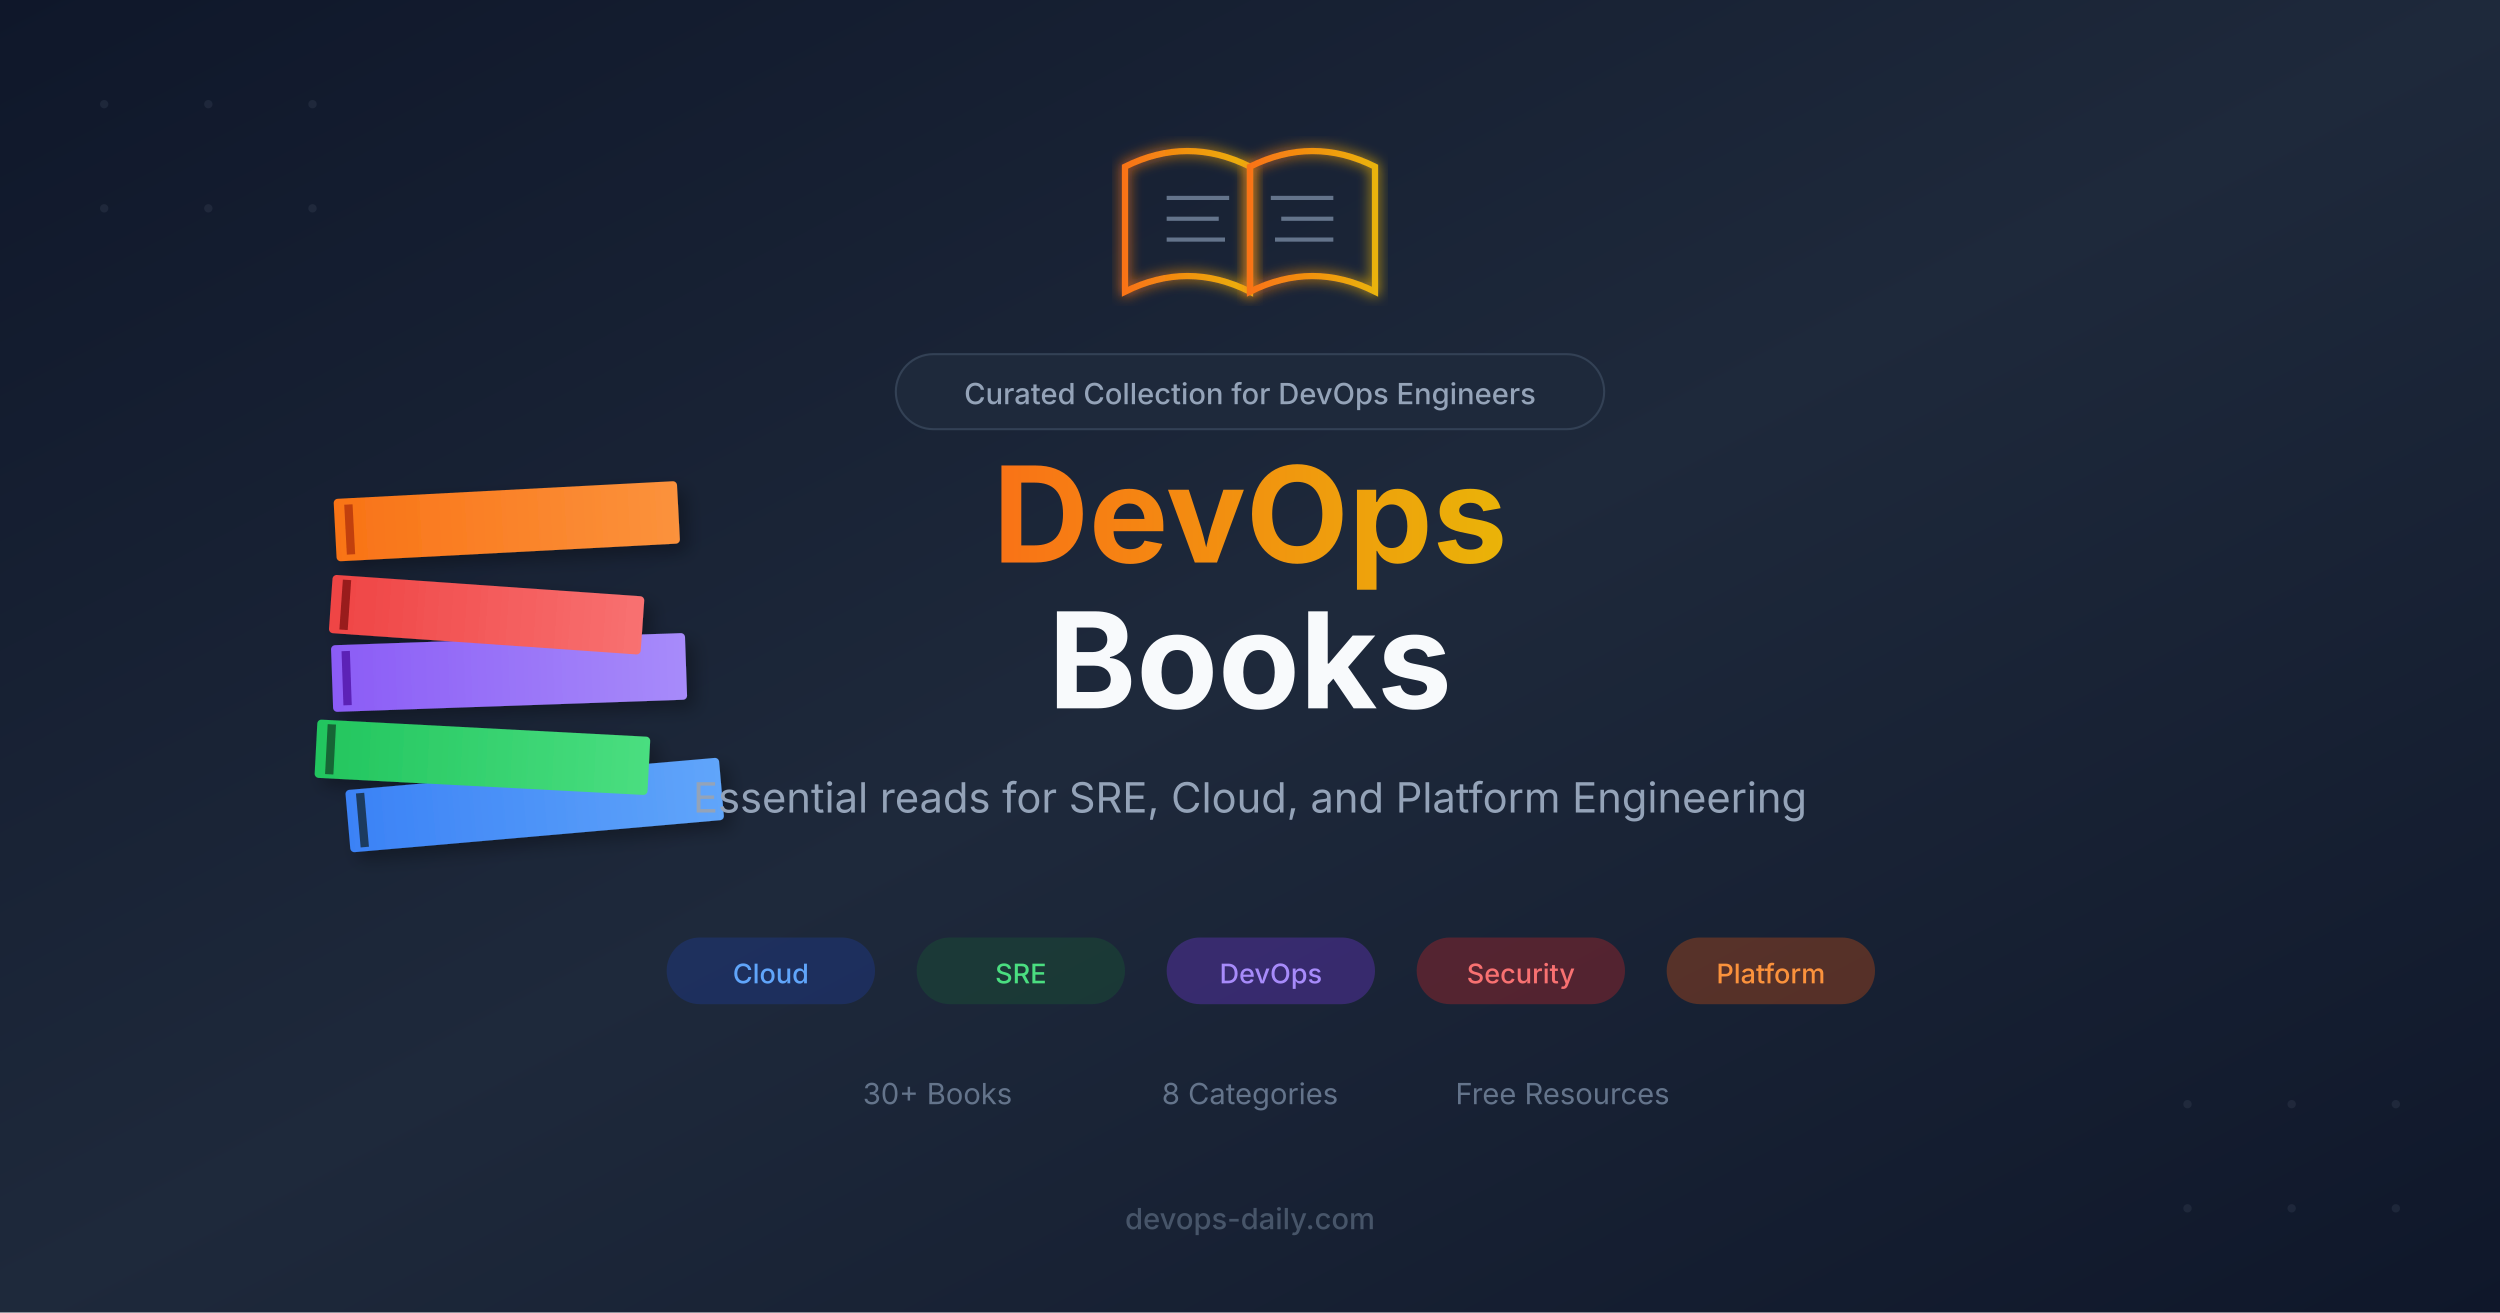
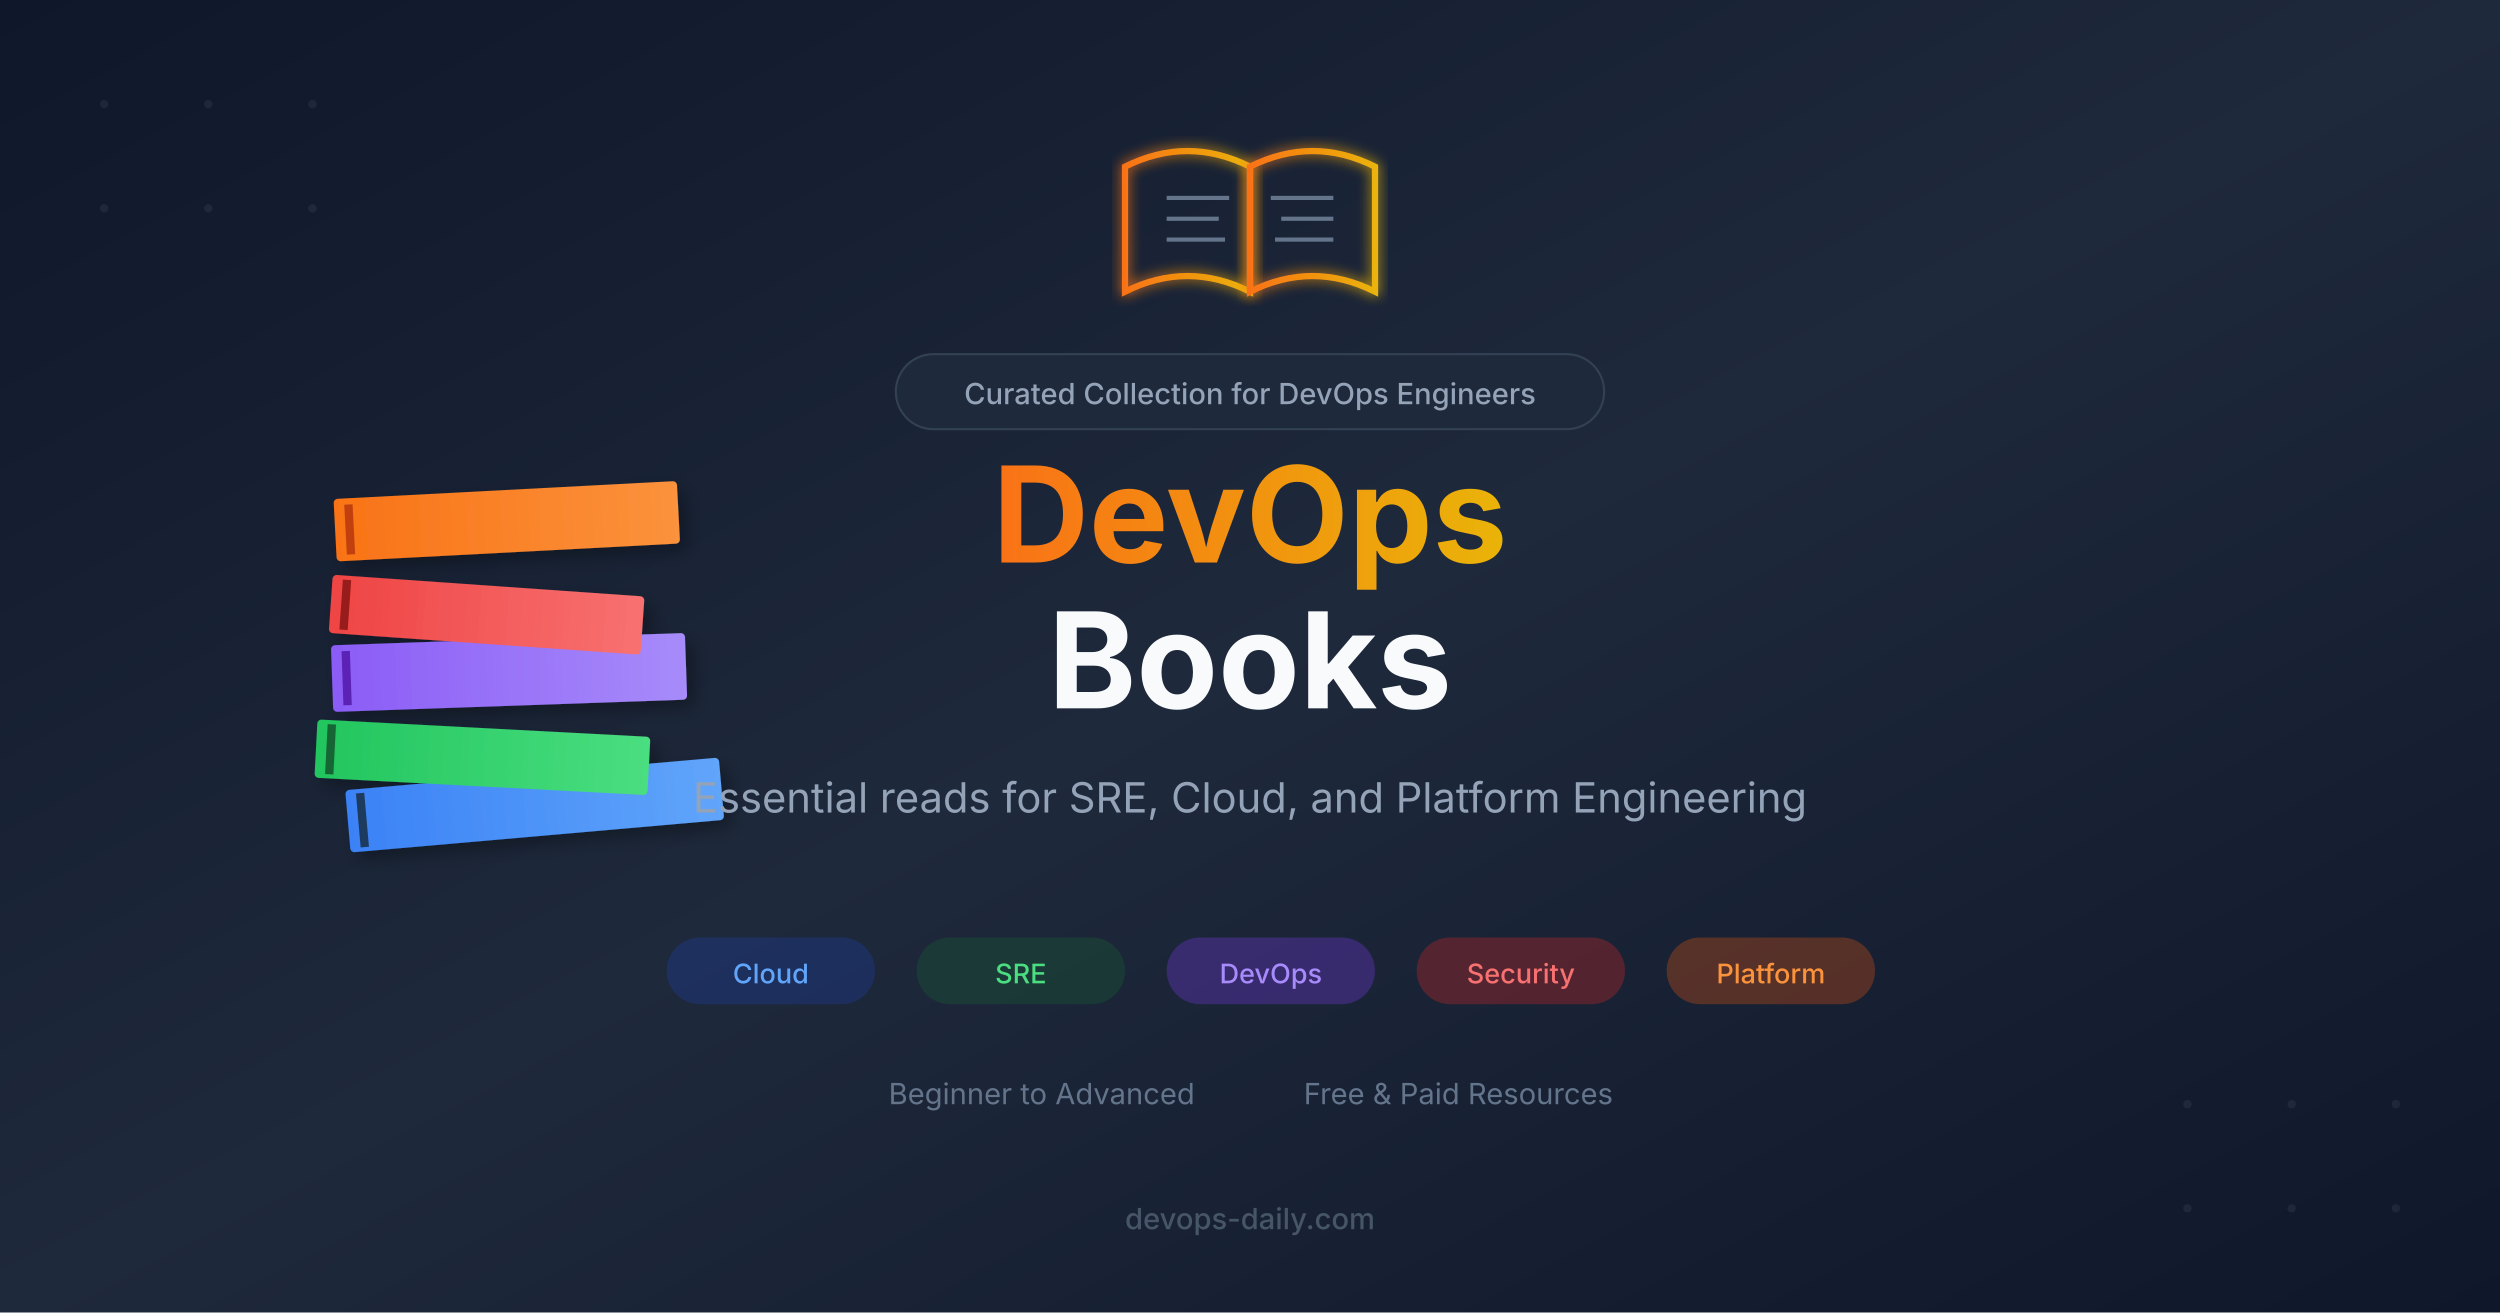
<svg xmlns="http://www.w3.org/2000/svg" width="1200" height="630">
  <defs>
    <linearGradient id="bgGradient" x1="0%" y1="0%" x2="100%" y2="100%">
      <stop offset="0%" style="stop-color:#0f172a;stop-opacity:1" />
      <stop offset="50%" style="stop-color:#1e293b;stop-opacity:1" />
      <stop offset="100%" style="stop-color:#0f172a;stop-opacity:1" />
    </linearGradient>
    <linearGradient id="titleGradient" x1="0%" y1="0%" x2="100%" y2="0%">
      <stop offset="0%" style="stop-color:#f97316;stop-opacity:1" />
      <stop offset="100%" style="stop-color:#eab308;stop-opacity:1" />
    </linearGradient>
    <linearGradient id="book1" x1="0%" y1="0%" x2="100%" y2="0%">
      <stop offset="0%" style="stop-color:#3b82f6;stop-opacity:1" />
      <stop offset="100%" style="stop-color:#60a5fa;stop-opacity:1" />
    </linearGradient>
    <linearGradient id="book2" x1="0%" y1="0%" x2="100%" y2="0%">
      <stop offset="0%" style="stop-color:#22c55e;stop-opacity:1" />
      <stop offset="100%" style="stop-color:#4ade80;stop-opacity:1" />
    </linearGradient>
    <linearGradient id="book3" x1="0%" y1="0%" x2="100%" y2="0%">
      <stop offset="0%" style="stop-color:#8b5cf6;stop-opacity:1" />
      <stop offset="100%" style="stop-color:#a78bfa;stop-opacity:1" />
    </linearGradient>
    <linearGradient id="book4" x1="0%" y1="0%" x2="100%" y2="0%">
      <stop offset="0%" style="stop-color:#ef4444;stop-opacity:1" />
      <stop offset="100%" style="stop-color:#f87171;stop-opacity:1" />
    </linearGradient>
    <linearGradient id="book5" x1="0%" y1="0%" x2="100%" y2="0%">
      <stop offset="0%" style="stop-color:#f97316;stop-opacity:1" />
      <stop offset="100%" style="stop-color:#fb923c;stop-opacity:1" />
    </linearGradient>
    <filter id="glow">
      <feGaussianBlur stdDeviation="3" result="coloredBlur" />
      <feMerge>
        <feMergeNode in="coloredBlur" />
        <feMergeNode in="SourceGraphic" />
      </feMerge>
    </filter>
    <filter id="shadow">
      <feDropShadow dx="4" dy="4" stdDeviation="4" flood-opacity="0.3" />
    </filter>
  </defs>
  <rect width="1200" height="630" fill="url(#bgGradient)" />
  <g opacity="0.1">
    <circle cx="50" cy="50" r="2" fill="#94a3b8" />
    <circle cx="100" cy="50" r="2" fill="#94a3b8" />
    <circle cx="150" cy="50" r="2" fill="#94a3b8" />
    <circle cx="50" cy="100" r="2" fill="#94a3b8" />
    <circle cx="100" cy="100" r="2" fill="#94a3b8" />
    <circle cx="150" cy="100" r="2" fill="#94a3b8" />
    <circle cx="1050" cy="530" r="2" fill="#94a3b8" />
    <circle cx="1100" cy="530" r="2" fill="#94a3b8" />
    <circle cx="1150" cy="530" r="2" fill="#94a3b8" />
    <circle cx="1050" cy="580" r="2" fill="#94a3b8" />
    <circle cx="1100" cy="580" r="2" fill="#94a3b8" />
    <circle cx="1150" cy="580" r="2" fill="#94a3b8" />
  </g>
  <g transform="translate(150, 200)" filter="url(#shadow)">
    <rect x="0" y="180" width="180" height="30" rx="2" fill="url(#book1)" transform="rotate(-5)" />
    <rect x="5" y="182" width="4" height="26" fill="#1e3a5f" transform="rotate(-5)" />
    <rect x="10" y="145" width="160" height="28" rx="2" fill="url(#book2)" transform="rotate(3)" />
    <rect x="15" y="147" width="4" height="24" fill="#166534" transform="rotate(3)" />
    <rect x="5" y="110" width="170" height="32" rx="2" fill="url(#book3)" transform="rotate(-2)" />
    <rect x="10" y="113" width="4" height="26" fill="#5b21b6" transform="rotate(-2)" />
    <rect x="15" y="75" width="150" height="28" rx="2" fill="url(#book4)" transform="rotate(4)" />
    <rect x="20" y="77" width="4" height="24" fill="#991b1b" transform="rotate(4)" />
    <rect x="8" y="40" width="165" height="30" rx="2" fill="url(#book5)" transform="rotate(-3)" />
    <rect x="13" y="43" width="4" height="24" fill="#c2410c" transform="rotate(-3)" />
  </g>
  <g transform="translate(540, 70)">
    <path d="M60 10 L60 70 C40 60 20 60 0 70 L0 10 C20 0 40 0 60 10 Z" fill="none" stroke="url(#titleGradient)" stroke-width="3" filter="url(#glow)" />
    <path d="M60 10 L60 70 C80 60 100 60 120 70 L120 10 C100 0 80 0 60 10 Z" fill="none" stroke="url(#titleGradient)" stroke-width="3" filter="url(#glow)" />
    <line x1="20" y1="25" x2="50" y2="25" stroke="#64748b" stroke-width="2" />
    <line x1="20" y1="35" x2="45" y2="35" stroke="#64748b" stroke-width="2" />
    <line x1="20" y1="45" x2="48" y2="45" stroke="#64748b" stroke-width="2" />
    <line x1="70" y1="25" x2="100" y2="25" stroke="#64748b" stroke-width="2" />
    <line x1="75" y1="35" x2="100" y2="35" stroke="#64748b" stroke-width="2" />
    <line x1="72" y1="45" x2="100" y2="45" stroke="#64748b" stroke-width="2" />
  </g>
  <rect x="430" y="170" width="340" height="36" rx="18" fill="#1e293b" stroke="#334155" stroke-width="1" />
  <text x="600" y="194" font-family="system-ui, -apple-system, sans-serif" font-size="14" font-weight="500" fill="#94a3b8" text-anchor="middle">Curated Collection for DevOps Engineers</text>
  <text x="600" y="270" font-family="system-ui, -apple-system, sans-serif" font-size="64" font-weight="700" fill="url(#titleGradient)" text-anchor="middle">DevOps</text>
  <text x="600" y="340" font-family="system-ui, -apple-system, sans-serif" font-size="64" font-weight="700" fill="#f8fafc" text-anchor="middle">Books</text>
  <text x="600" y="390" font-family="system-ui, -apple-system, sans-serif" font-size="20" fill="#94a3b8" text-anchor="middle">Essential reads for SRE, Cloud, and Platform Engineering</text>
  <g transform="translate(600, 450)">
    <rect x="-280" y="0" width="100" height="32" rx="16" fill="#1e40af" opacity="0.3" />
    <text x="-230" y="22" font-family="system-ui, -apple-system, sans-serif" font-size="13" font-weight="500" fill="#60a5fa" text-anchor="middle">Cloud</text>
    <rect x="-160" y="0" width="100" height="32" rx="16" fill="#166534" opacity="0.3" />
    <text x="-110" y="22" font-family="system-ui, -apple-system, sans-serif" font-size="13" font-weight="500" fill="#4ade80" text-anchor="middle">SRE</text>
    <rect x="-40" y="0" width="100" height="32" rx="16" fill="#7c3aed" opacity="0.3" />
    <text x="10" y="22" font-family="system-ui, -apple-system, sans-serif" font-size="13" font-weight="500" fill="#a78bfa" text-anchor="middle">DevOps</text>
    <rect x="80" y="0" width="100" height="32" rx="16" fill="#dc2626" opacity="0.3" />
    <text x="130" y="22" font-family="system-ui, -apple-system, sans-serif" font-size="13" font-weight="500" fill="#f87171" text-anchor="middle">Security</text>
    <rect x="200" y="0" width="100" height="32" rx="16" fill="#ea580c" opacity="0.3" />
    <text x="250" y="22" font-family="system-ui, -apple-system, sans-serif" font-size="13" font-weight="500" fill="#fb923c" text-anchor="middle">Platform</text>
  </g>
  <g transform="translate(600, 530)">
-     <text x="-150" y="0" font-family="system-ui, -apple-system, sans-serif" font-size="14" fill="#64748b" text-anchor="middle">30+ Books</text>
-     <text x="0" y="0" font-family="system-ui, -apple-system, sans-serif" font-size="14" fill="#64748b" text-anchor="middle">8 Categories</text>
-     <text x="150" y="0" font-family="system-ui, -apple-system, sans-serif" font-size="14" fill="#64748b" text-anchor="middle">Free Resources</text>
+     <text x="-100" y="0" font-family="system-ui, -apple-system, sans-serif" font-size="14" fill="#64748b" text-anchor="middle">Beginner to Advanced</text>
+     <text x="100" y="0" font-family="system-ui, -apple-system, sans-serif" font-size="14" fill="#64748b" text-anchor="middle">Free &amp; Paid Resources</text>
  </g>
  <text x="600" y="590" font-family="system-ui, -apple-system, sans-serif" font-size="14" font-weight="500" fill="#475569" text-anchor="middle">devops-daily.com</text>
</svg>
